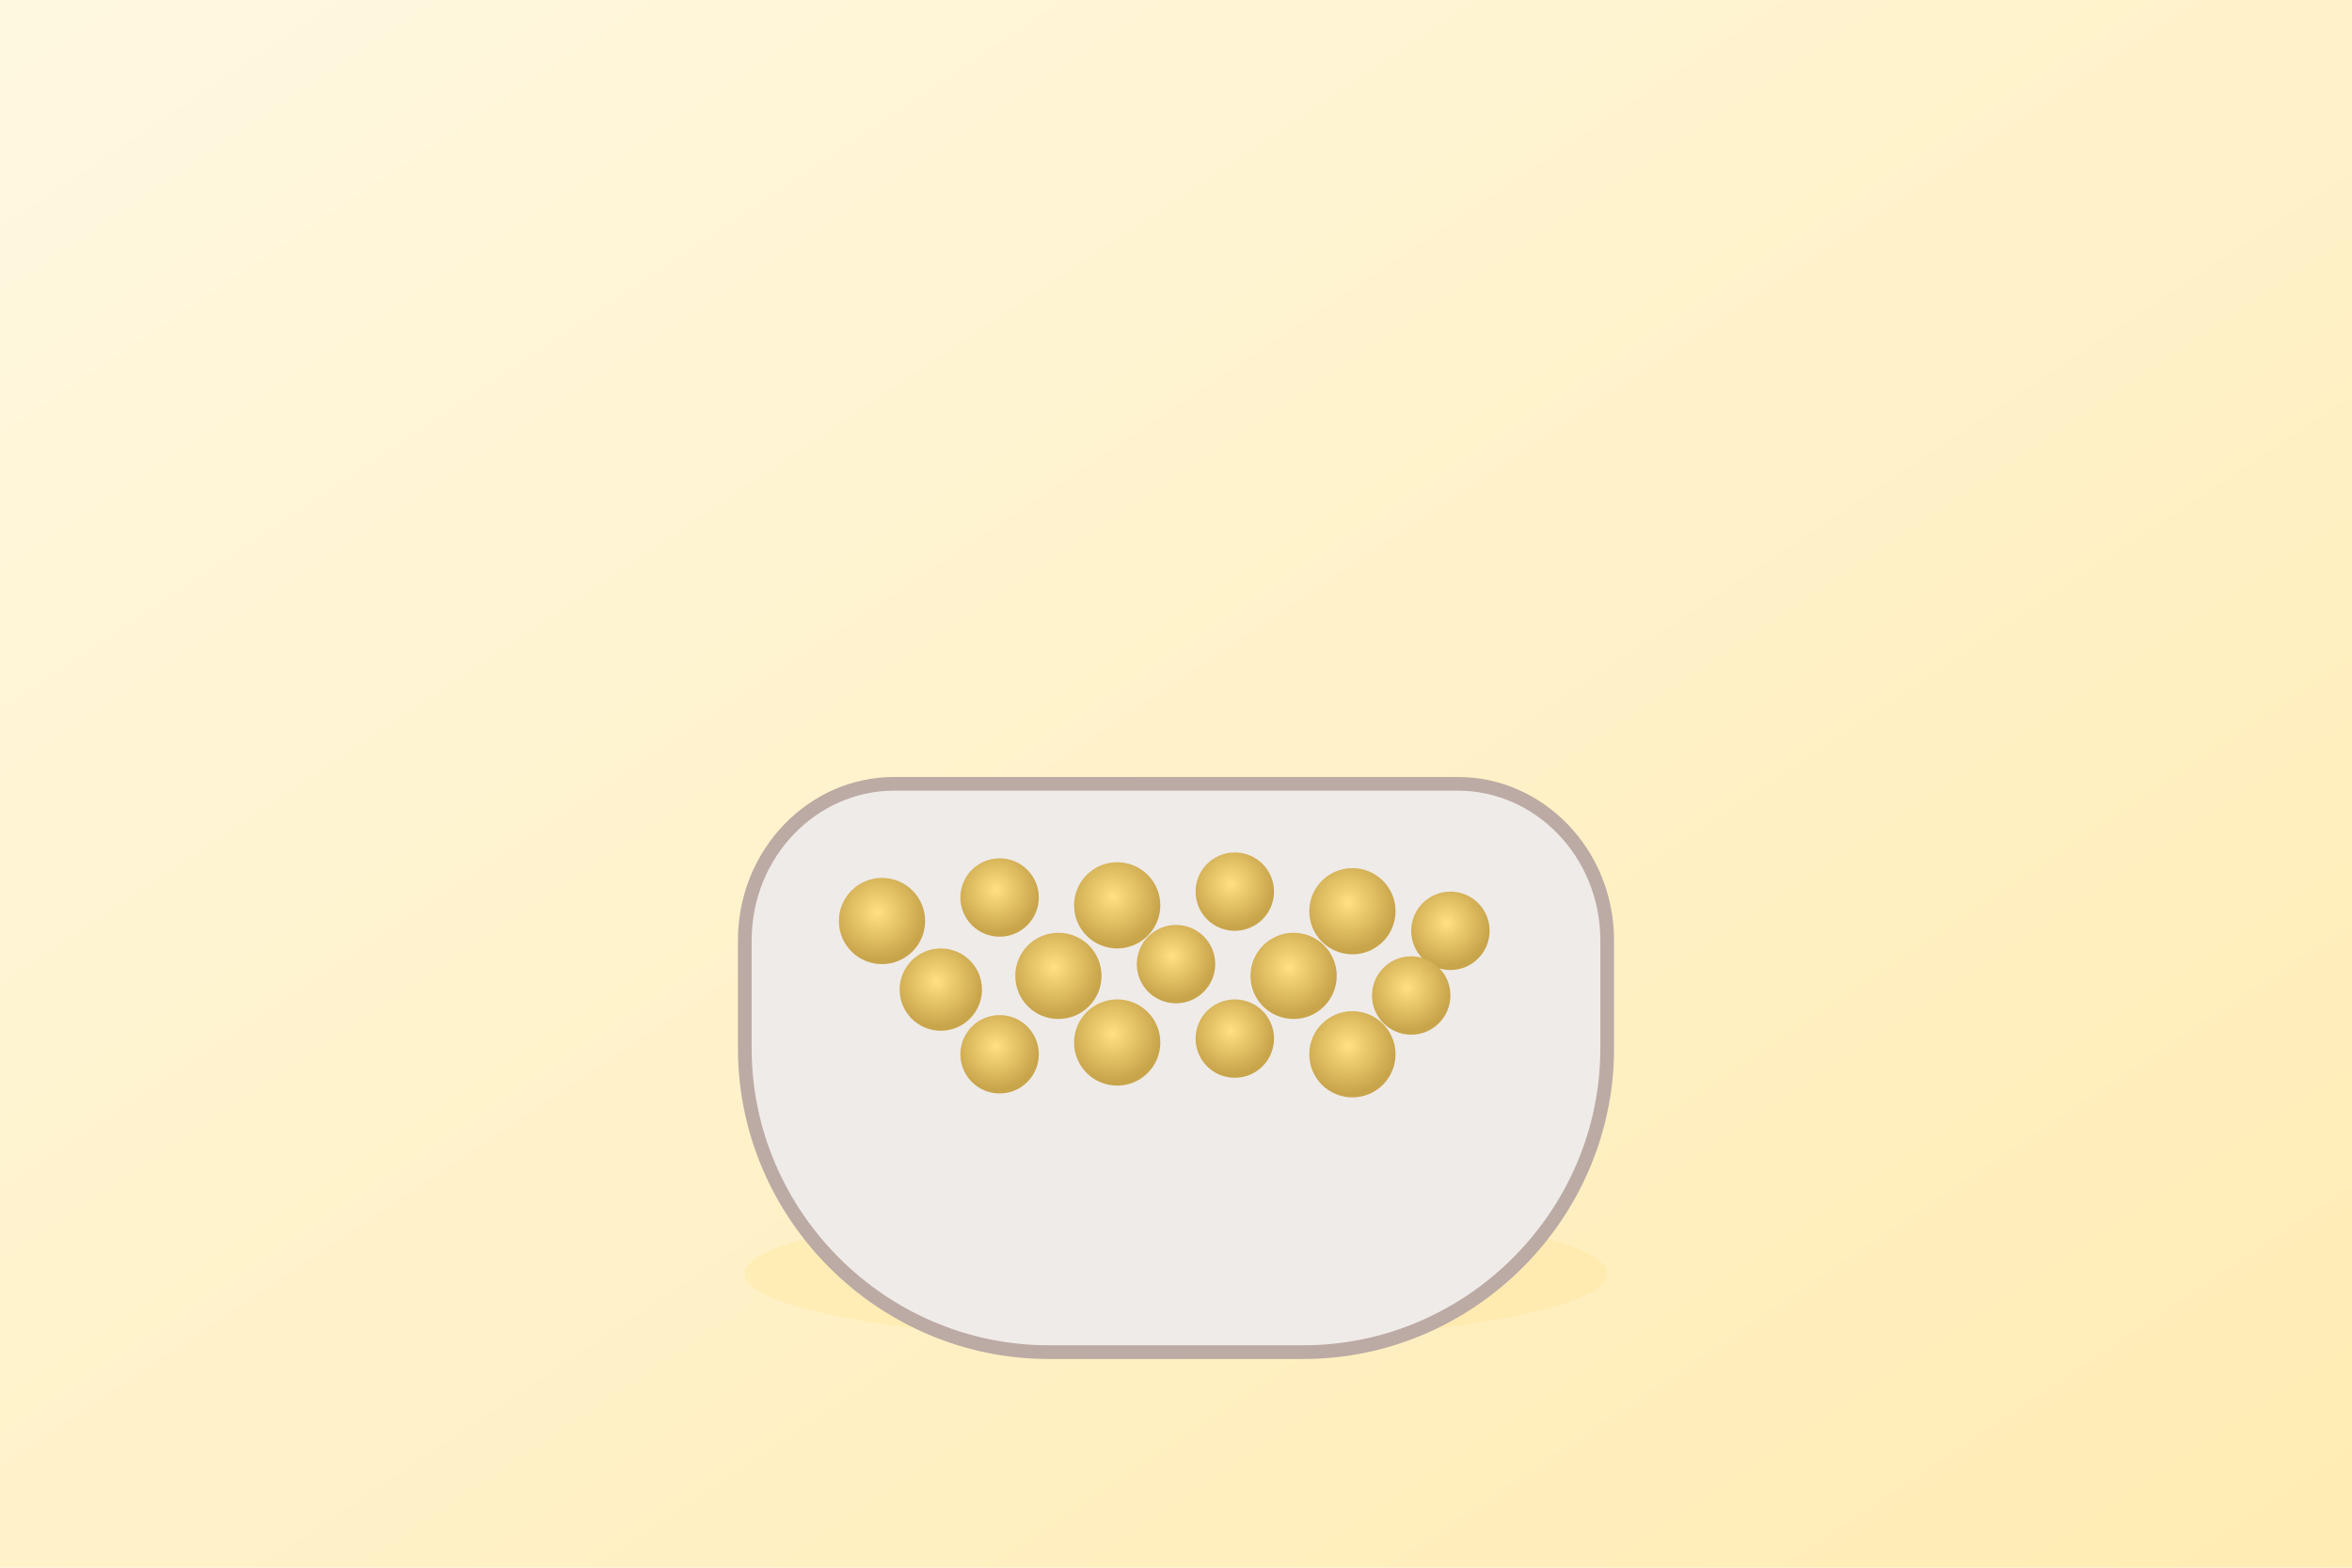
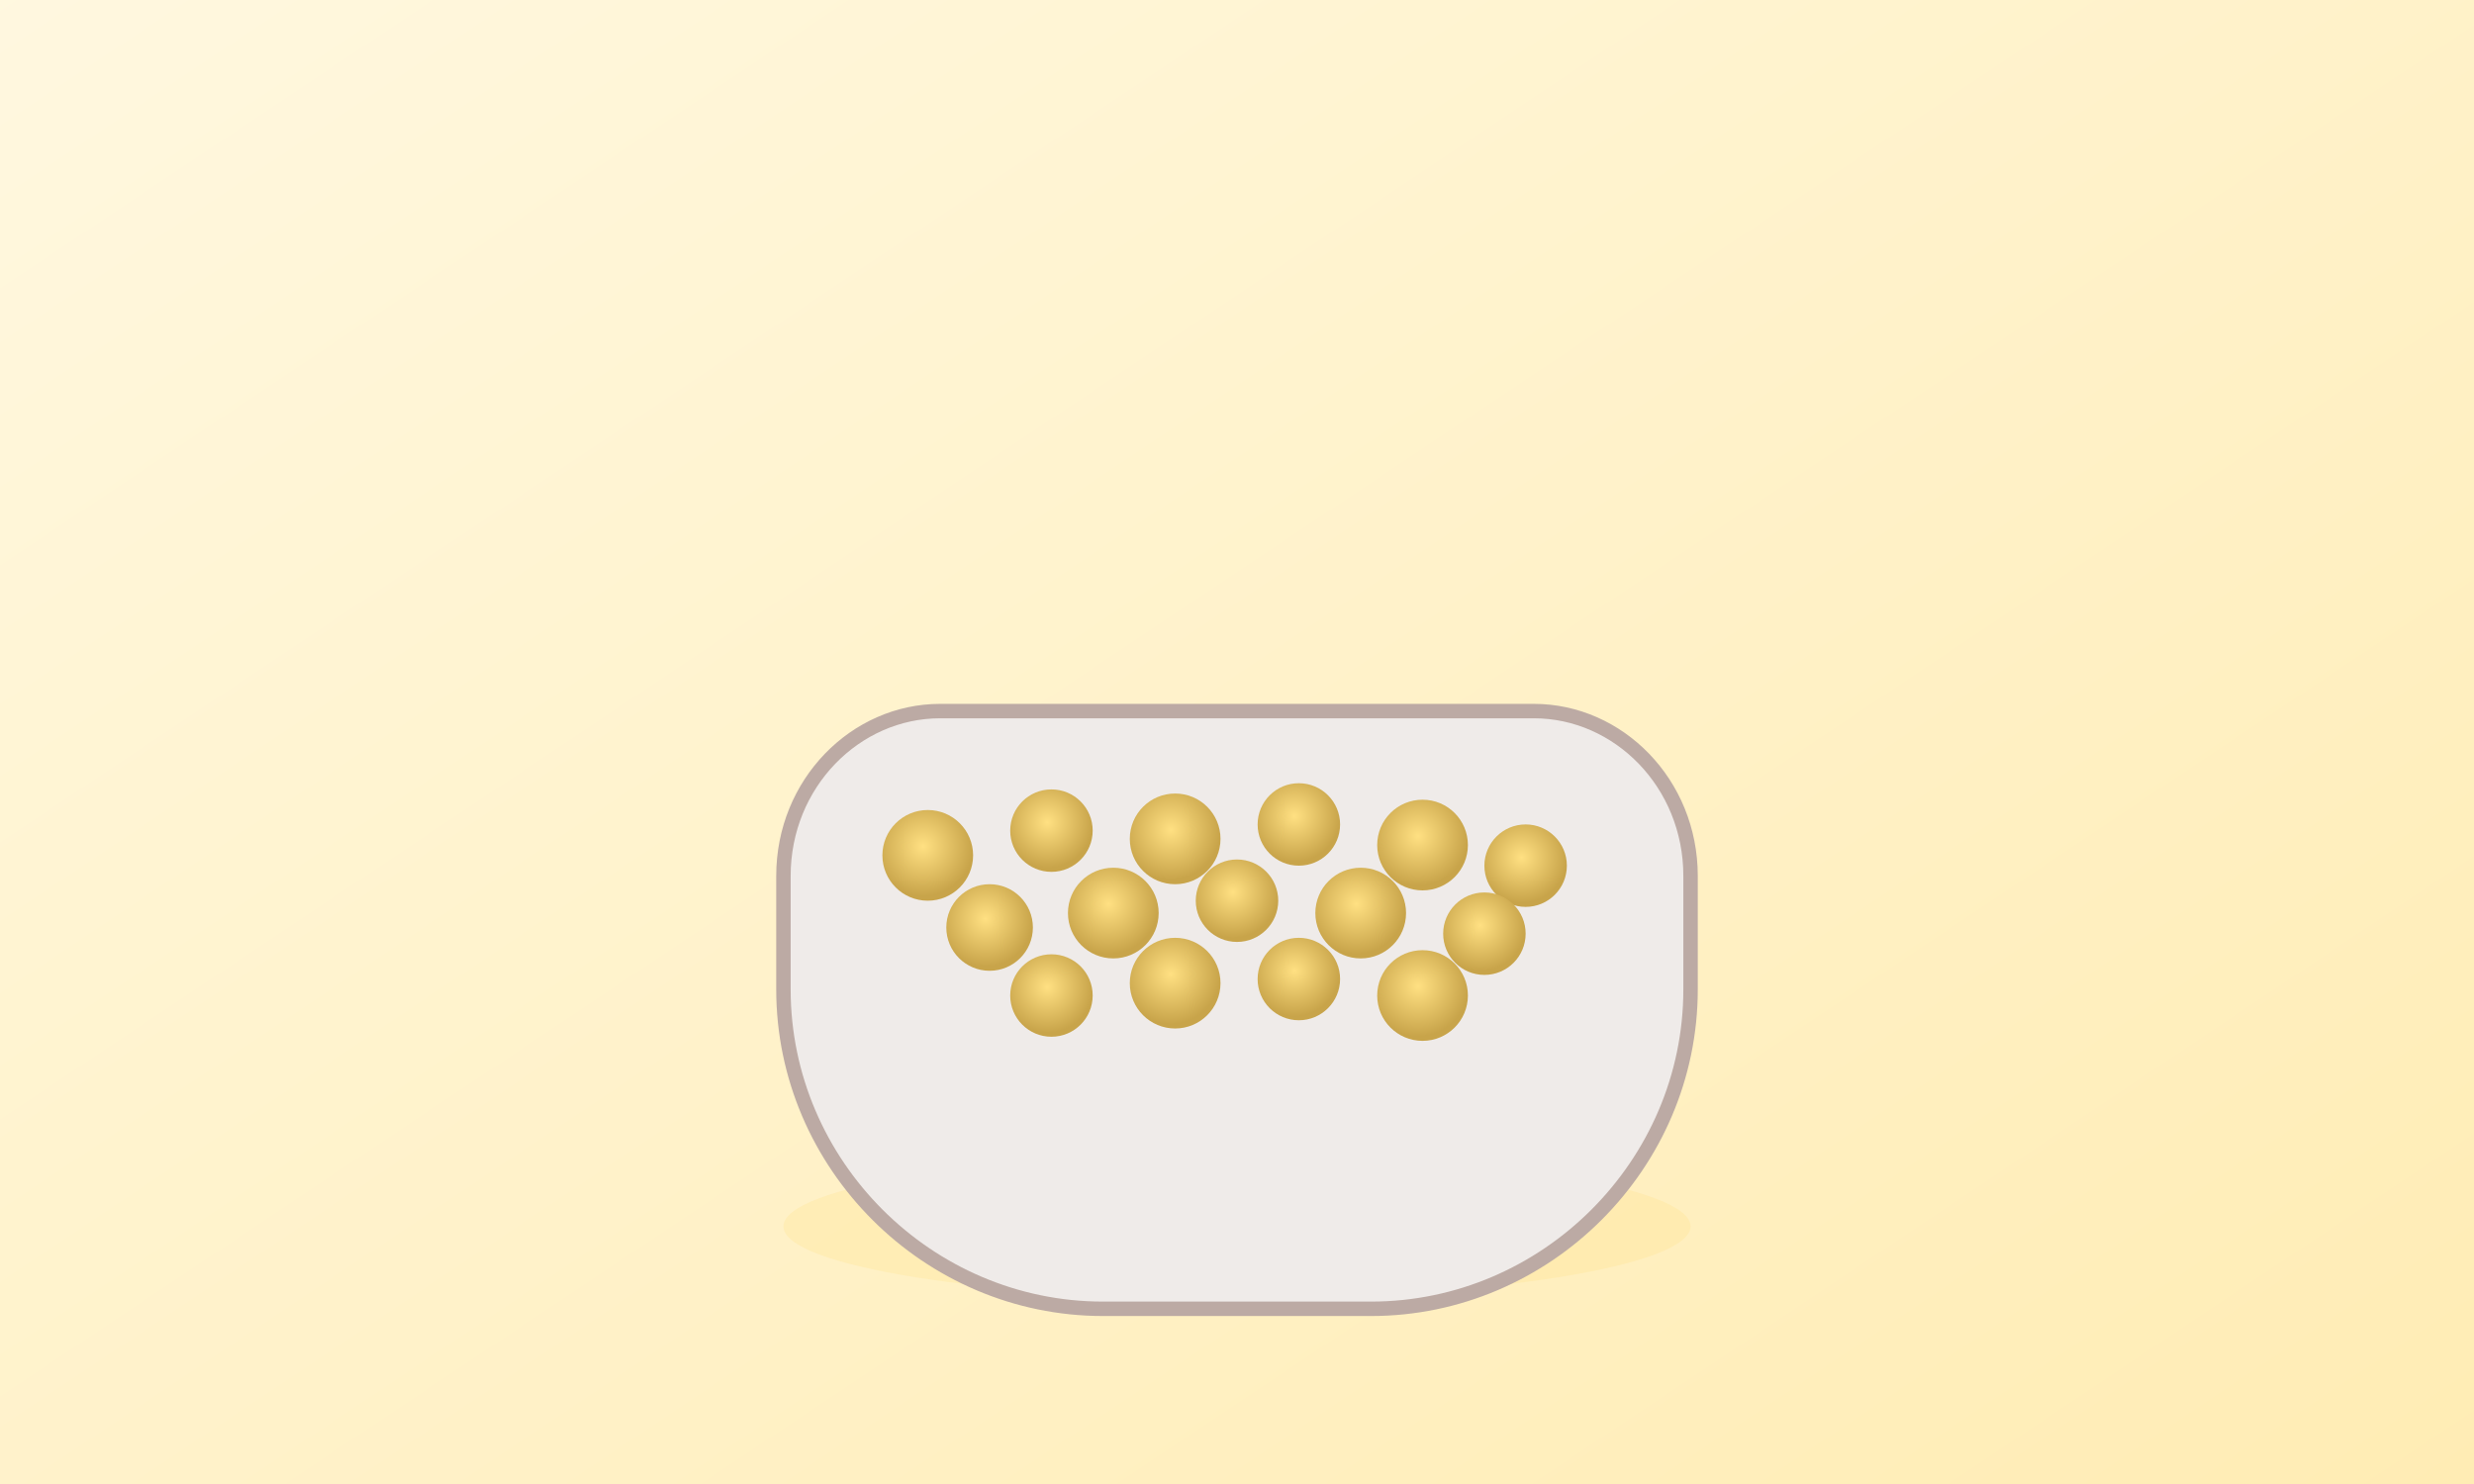
- <svg xmlns="http://www.w3.org/2000/svg" viewBox="0 0 1200 800" role="img" aria-labelledby="title desc">
+ <svg xmlns="http://www.w3.org/2000/svg" viewBox="0 55 1200 720" role="img" aria-labelledby="title desc">
  <defs>
    <linearGradient id="bg" x1="0" y1="0" x2="1" y2="1">
      <stop offset="0%" stop-color="#fff8e1" />
      <stop offset="100%" stop-color="#ffecb3" />
    </linearGradient>
    <radialGradient id="pea" cx="45%" cy="40%" r="55%">
      <stop offset="0%" stop-color="#ffe082" />
      <stop offset="100%" stop-color="#c8a44a" />
    </radialGradient>
  </defs>
  <rect width="1200" height="800" fill="url(#bg)" />
  <ellipse cx="600" cy="650" rx="220" ry="35" fill="#ffe082" opacity=".25" />
  <path d="M380 480c0-45 35-80 76-80h288c41 0 76 35 76 80v55c0 85-70 155-155 155H535c-85 0-155-70-155-155z" fill="#efebe9" stroke="#bcaaa4" stroke-width="7" />
  <g fill="url(#pea)">
    <circle cx="450" cy="470" r="22" />
    <circle cx="510" cy="458" r="20" />
    <circle cx="570" cy="462" r="22" />
    <circle cx="630" cy="455" r="20" />
    <circle cx="690" cy="465" r="22" />
    <circle cx="740" cy="475" r="20" />
    <circle cx="480" cy="505" r="21" />
    <circle cx="540" cy="498" r="22" />
    <circle cx="600" cy="492" r="20" />
    <circle cx="660" cy="498" r="22" />
    <circle cx="720" cy="508" r="20" />
    <circle cx="510" cy="538" r="20" />
    <circle cx="570" cy="532" r="22" />
    <circle cx="630" cy="530" r="20" />
    <circle cx="690" cy="538" r="22" />
  </g>
</svg>
